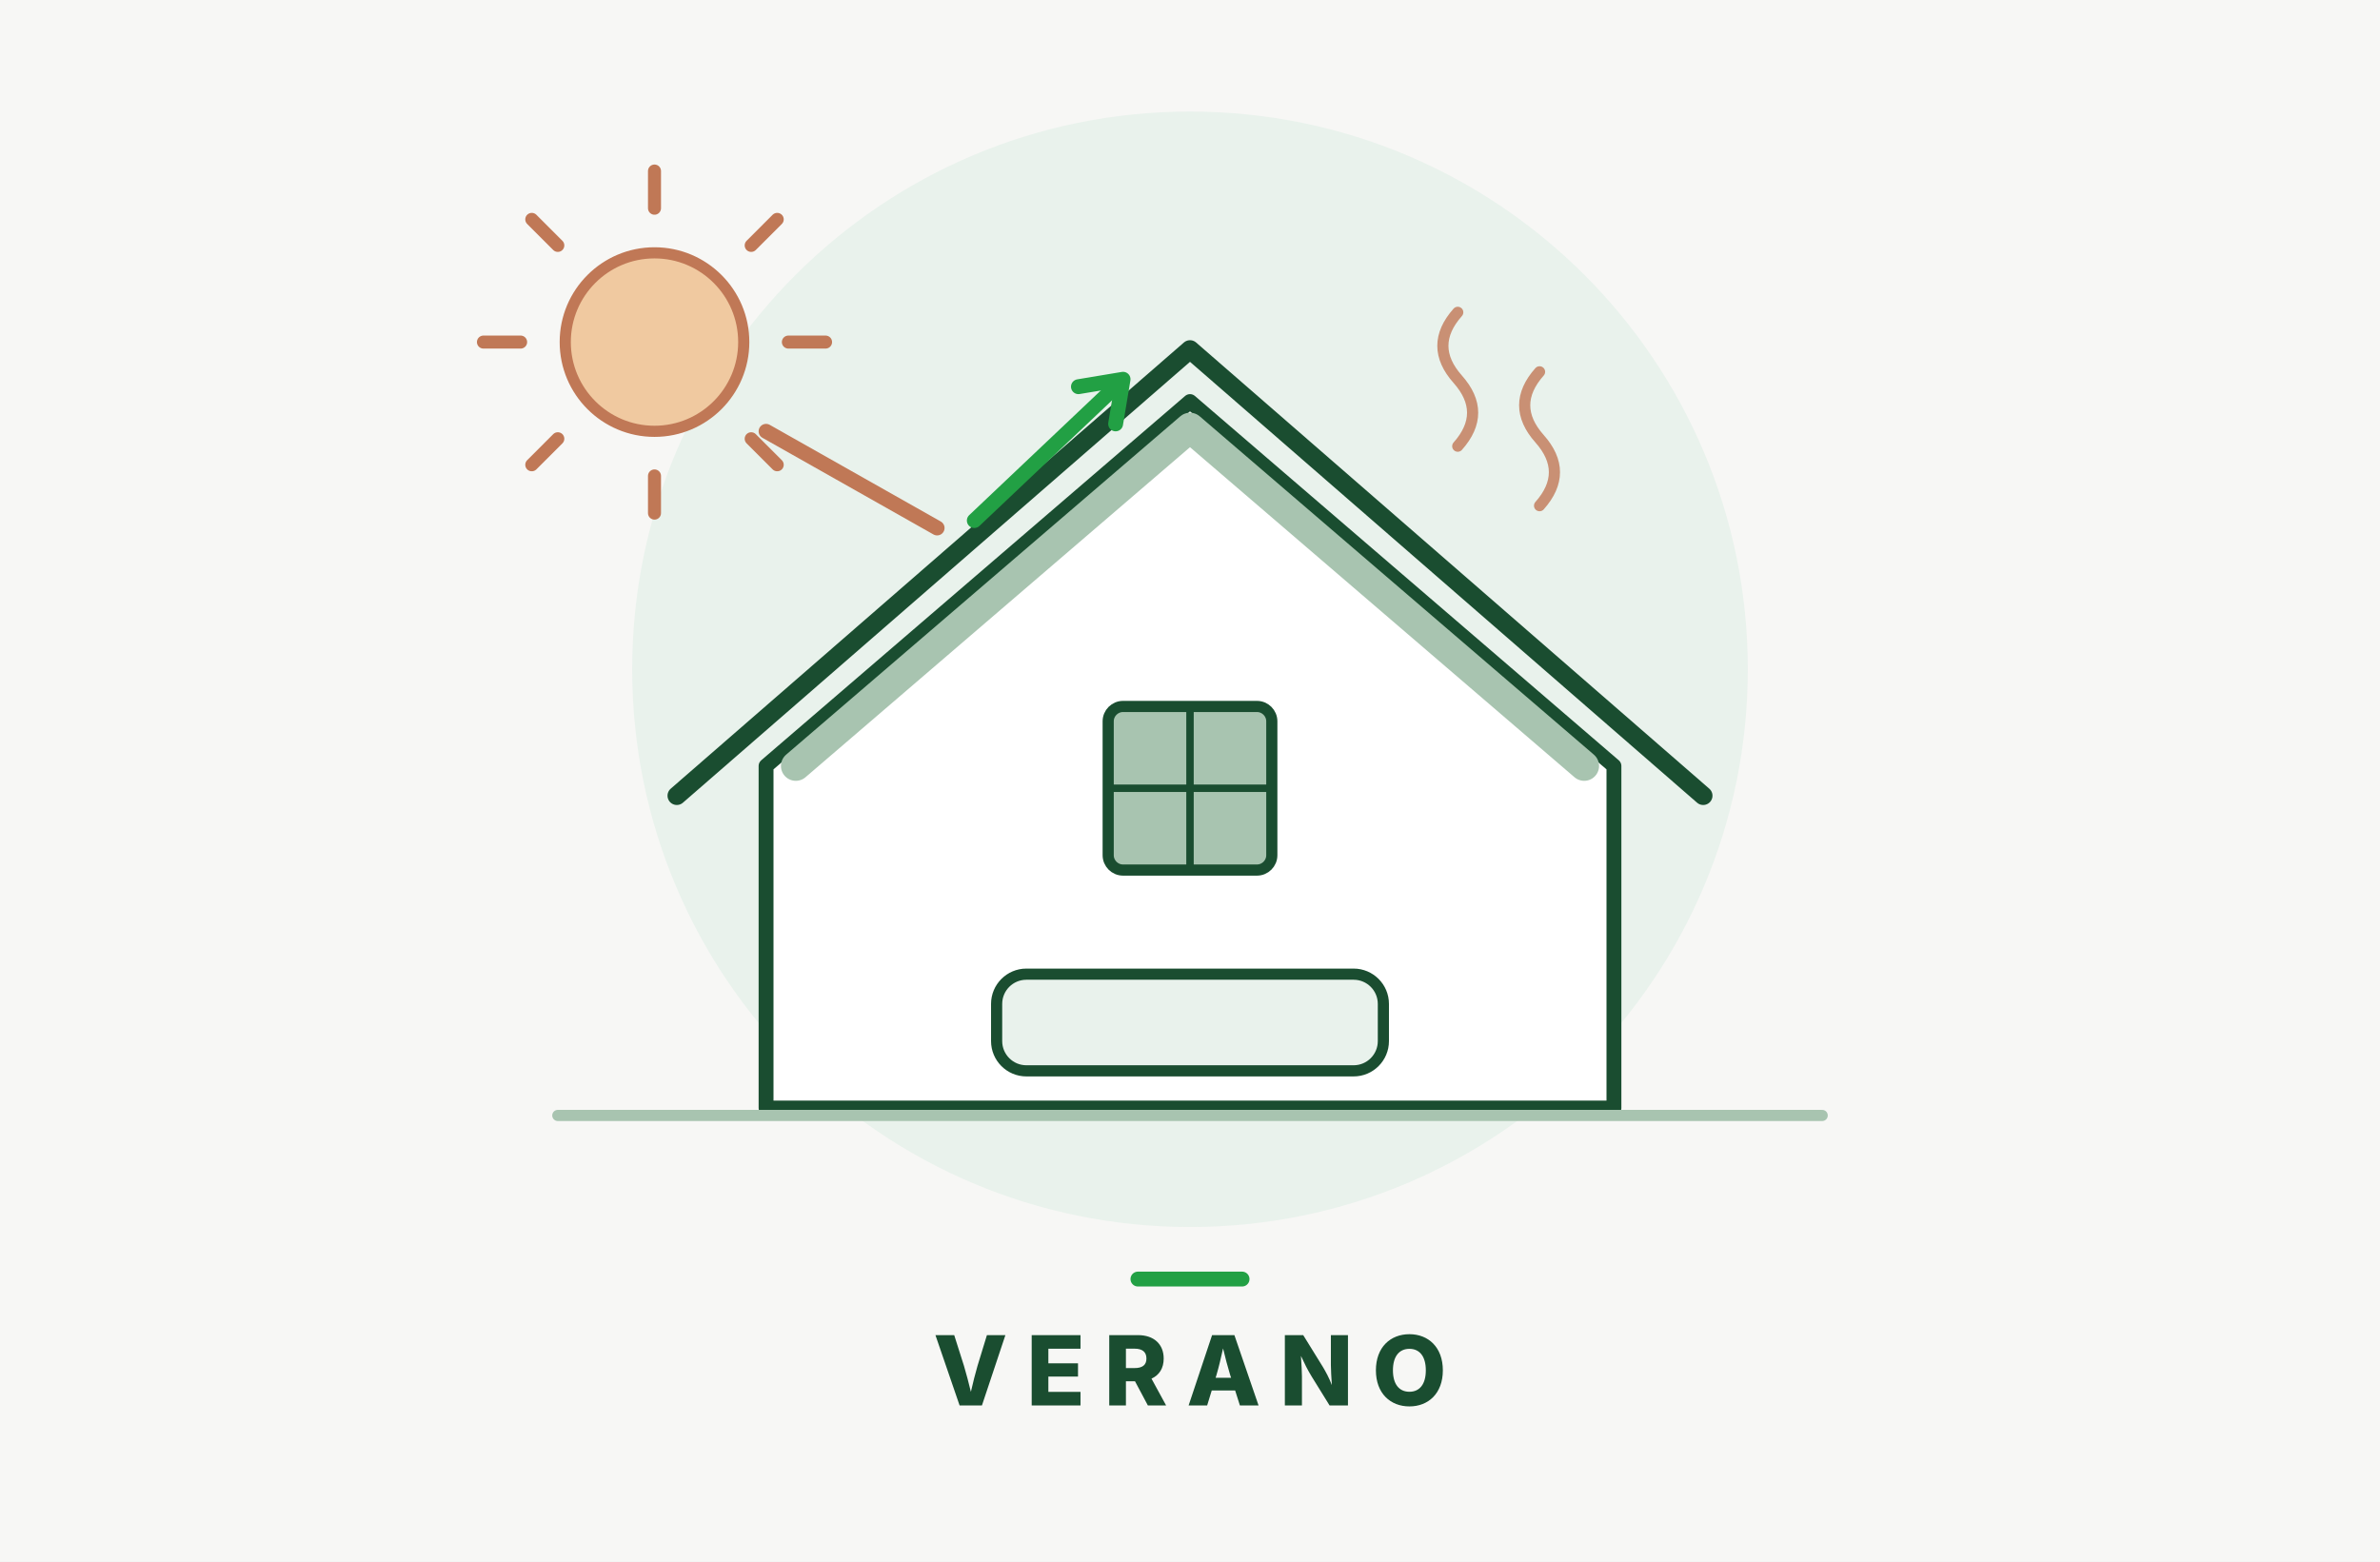
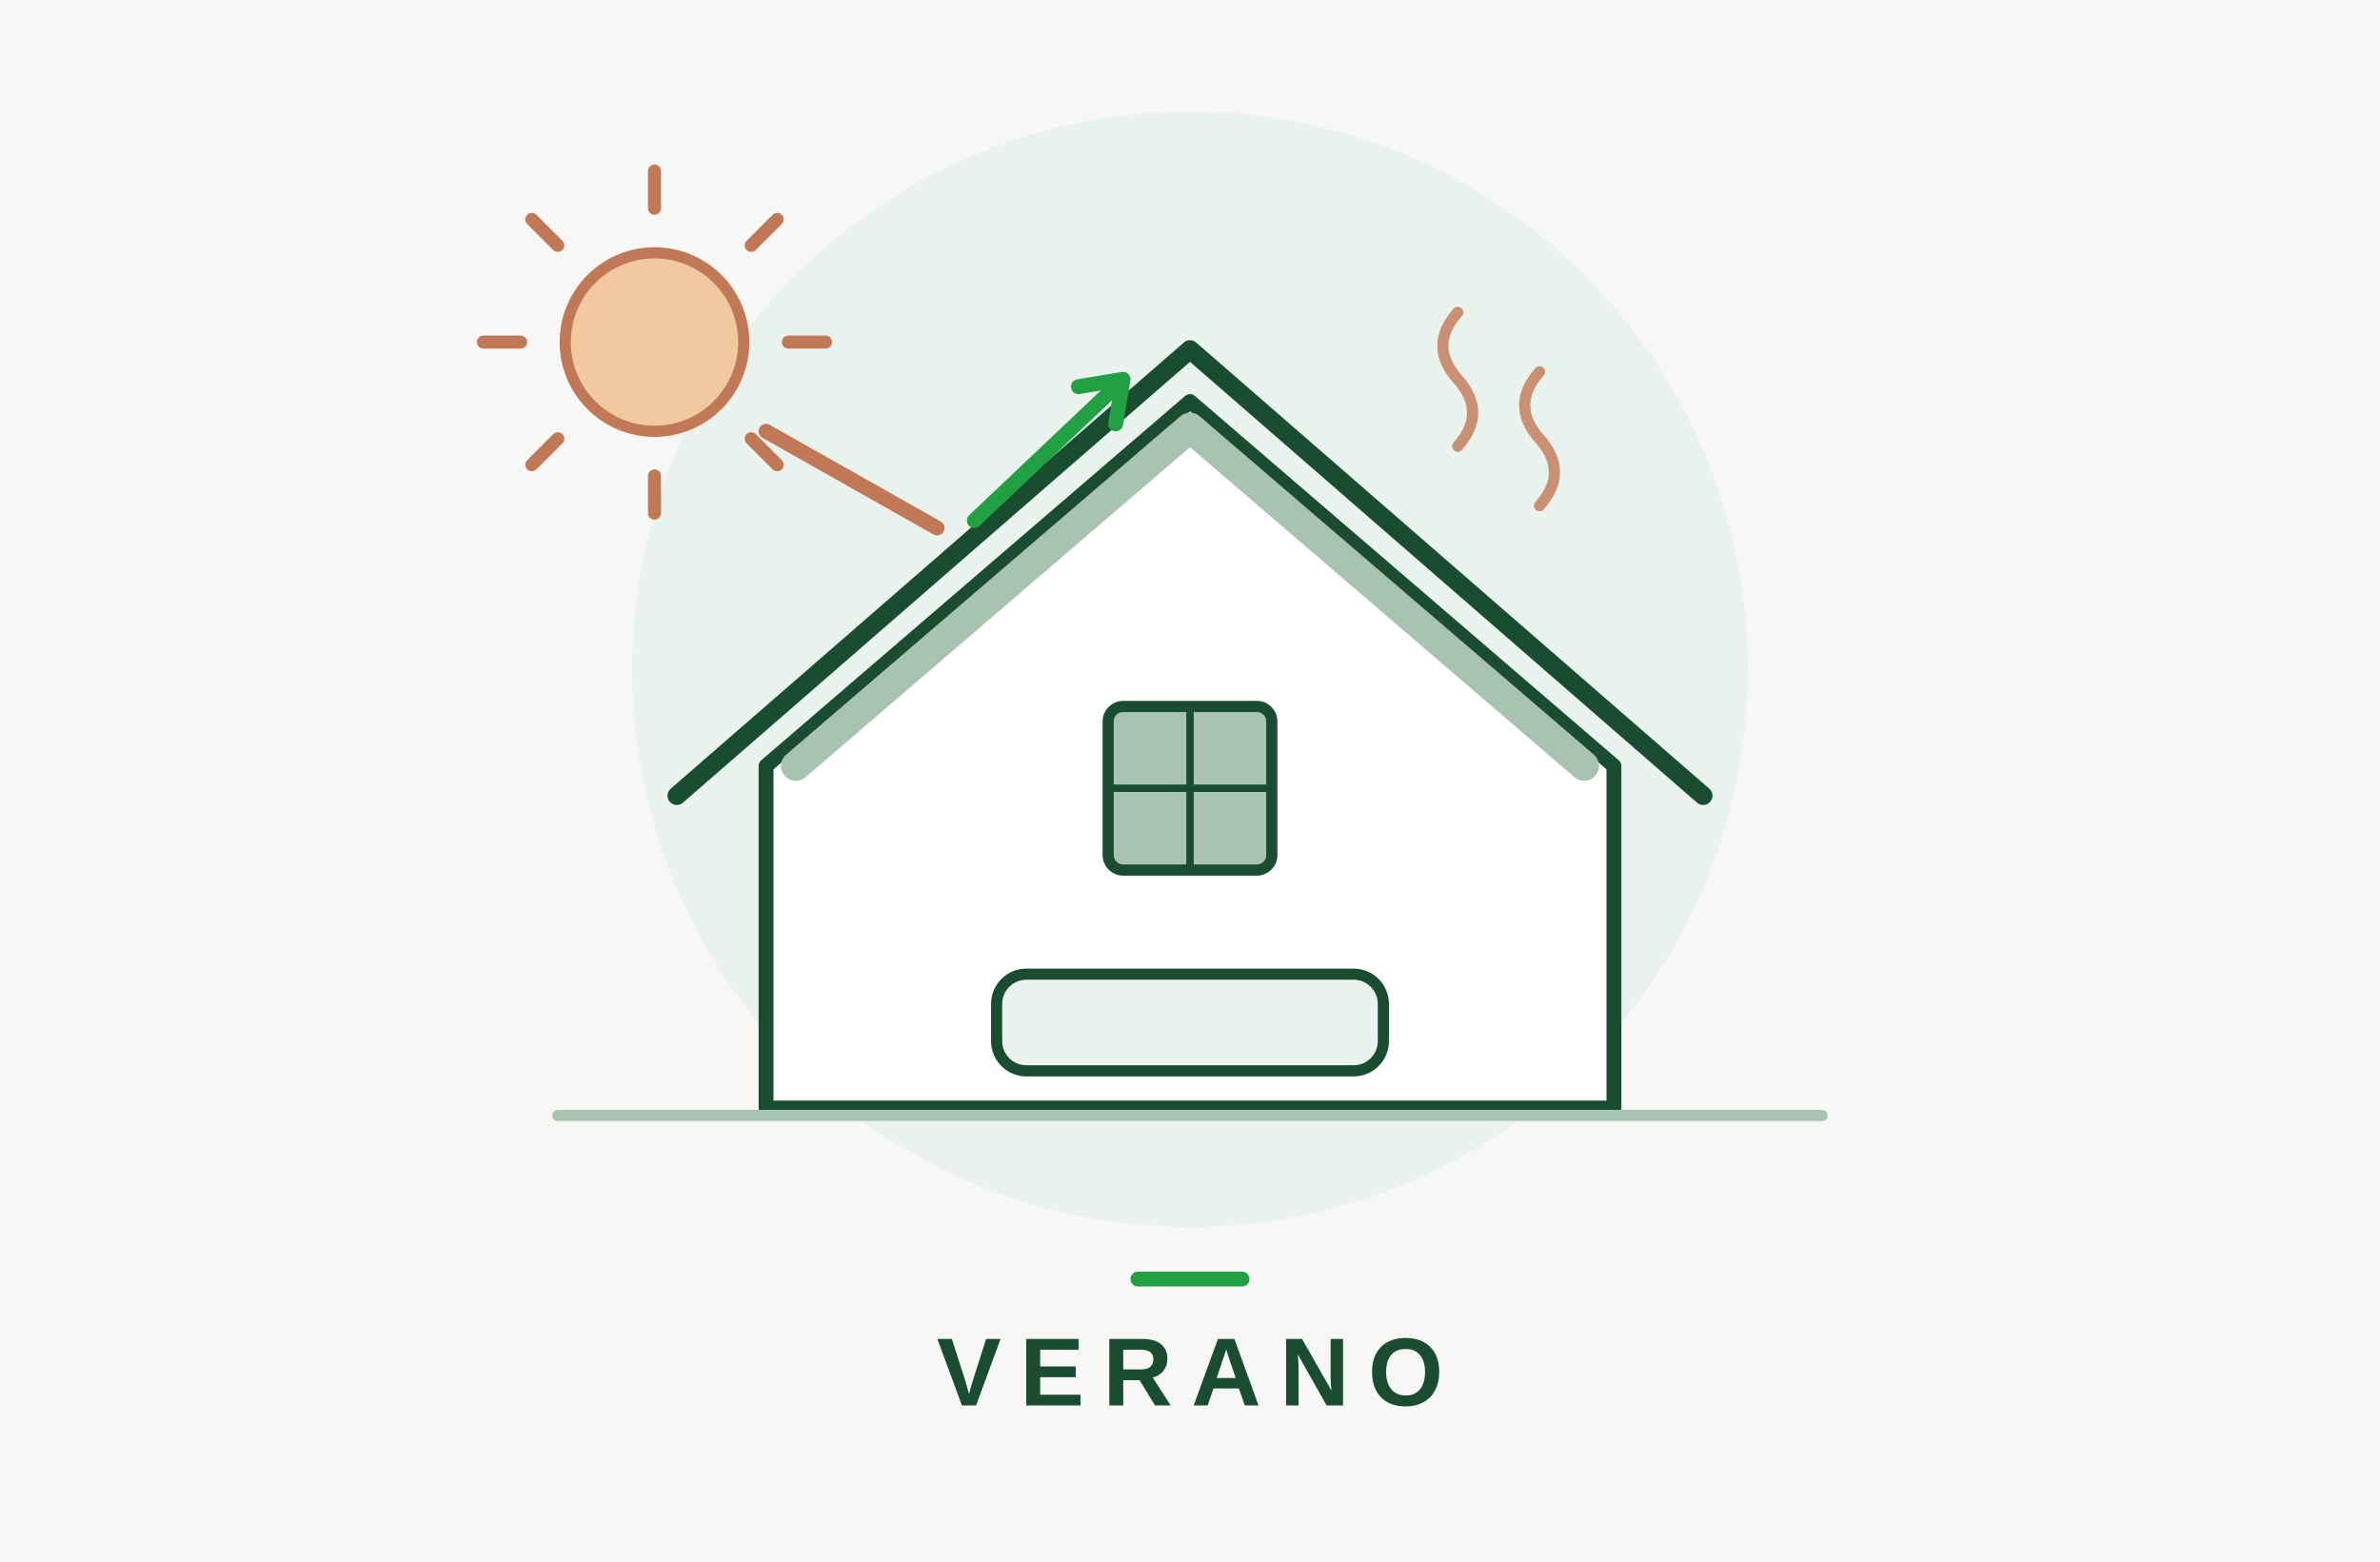
- <svg xmlns="http://www.w3.org/2000/svg" viewBox="0 0 640 420" width="640" height="420" role="img" aria-labelledby="ver-title ver-desc" font-family="Manrope, -apple-system, sans-serif">
+ <svg xmlns="http://www.w3.org/2000/svg" viewBox="0 0 640 420" width="640" height="420" role="img" aria-labelledby="ver-title ver-desc" font-family="'Source Sans 3', Arial, sans-serif">
  <rect width="640" height="420" fill="#f7f7f5" />
  <circle cx="320" cy="180" r="150" fill="#e9f2ec" />
  <g transform="translate(176,92)">
    <circle cx="0" cy="0" r="24" fill="#f0c9a0" stroke="#c07856" stroke-width="3" />
    <g stroke="#c07856" stroke-width="3.5" stroke-linecap="round">
      <line x1="0" y1="-36" x2="0" y2="-46" />
      <line x1="0" y1="36" x2="0" y2="46" />
      <line x1="-36" y1="0" x2="-46" y2="0" />
      <line x1="36" y1="0" x2="46" y2="0" />
      <line x1="-26" y1="-26" x2="-33" y2="-33" />
      <line x1="26" y1="26" x2="33" y2="33" />
      <line x1="-26" y1="26" x2="-33" y2="33" />
      <line x1="26" y1="-26" x2="33" y2="-33" />
    </g>
  </g>
  <path d="M206,298 L206,206 L320,108 L434,206 L434,298 Z" fill="#ffffff" stroke="#1a4d30" stroke-width="4" stroke-linejoin="round" />
  <path d="M182,214 L320,94 L458,214" fill="none" stroke="#1a4d30" stroke-width="5" stroke-linejoin="round" stroke-linecap="round" />
  <path d="M214,206 L320,115 L426,206" fill="none" stroke="#a8c4b0" stroke-width="8" stroke-linejoin="round" stroke-linecap="round" />
  <rect x="298" y="190" width="44" height="44" rx="4" fill="#a8c4b0" stroke="#1a4d30" stroke-width="3" />
  <line x1="320" y1="190" x2="320" y2="234" stroke="#1a4d30" stroke-width="2" />
  <line x1="298" y1="212" x2="342" y2="212" stroke="#1a4d30" stroke-width="2" />
  <rect x="268" y="262" width="104" height="26" rx="8" fill="#e9f2ec" stroke="#1a4d30" stroke-width="3" />
  <g fill="none" stroke-linecap="round" stroke-linejoin="round">
    <path d="M206,116 L252,142" stroke="#c07856" stroke-width="4" />
    <path d="M262,140 L300,104" stroke="#22a044" stroke-width="4" />
    <path d="M290,104 L302,102 L300,114" stroke="#22a044" stroke-width="4" />
  </g>
  <g fill="none" stroke="#c07856" stroke-width="3" stroke-linecap="round" opacity="0.8">
    <path d="M392,120 q8,-9 0,-18 q-8,-9 0,-18" />
    <path d="M414,136 q8,-9 0,-18 q-8,-9 0,-18" />
  </g>
  <line x1="150" y1="300" x2="490" y2="300" stroke="#a8c4b0" stroke-width="3" stroke-linecap="round" />
  <line x1="306" y1="344" x2="334" y2="344" stroke="#22a044" stroke-width="4" stroke-linecap="round" />
-   <text x="320" y="378" fill="#1a4d30" font-size="26" font-weight="800" letter-spacing="5" text-anchor="middle">VERANO</text>
+   <text x="320" y="378" fill="#1a4d30" font-size="26" font-weight="700" letter-spacing="5" text-anchor="middle">VERANO</text>
</svg>
